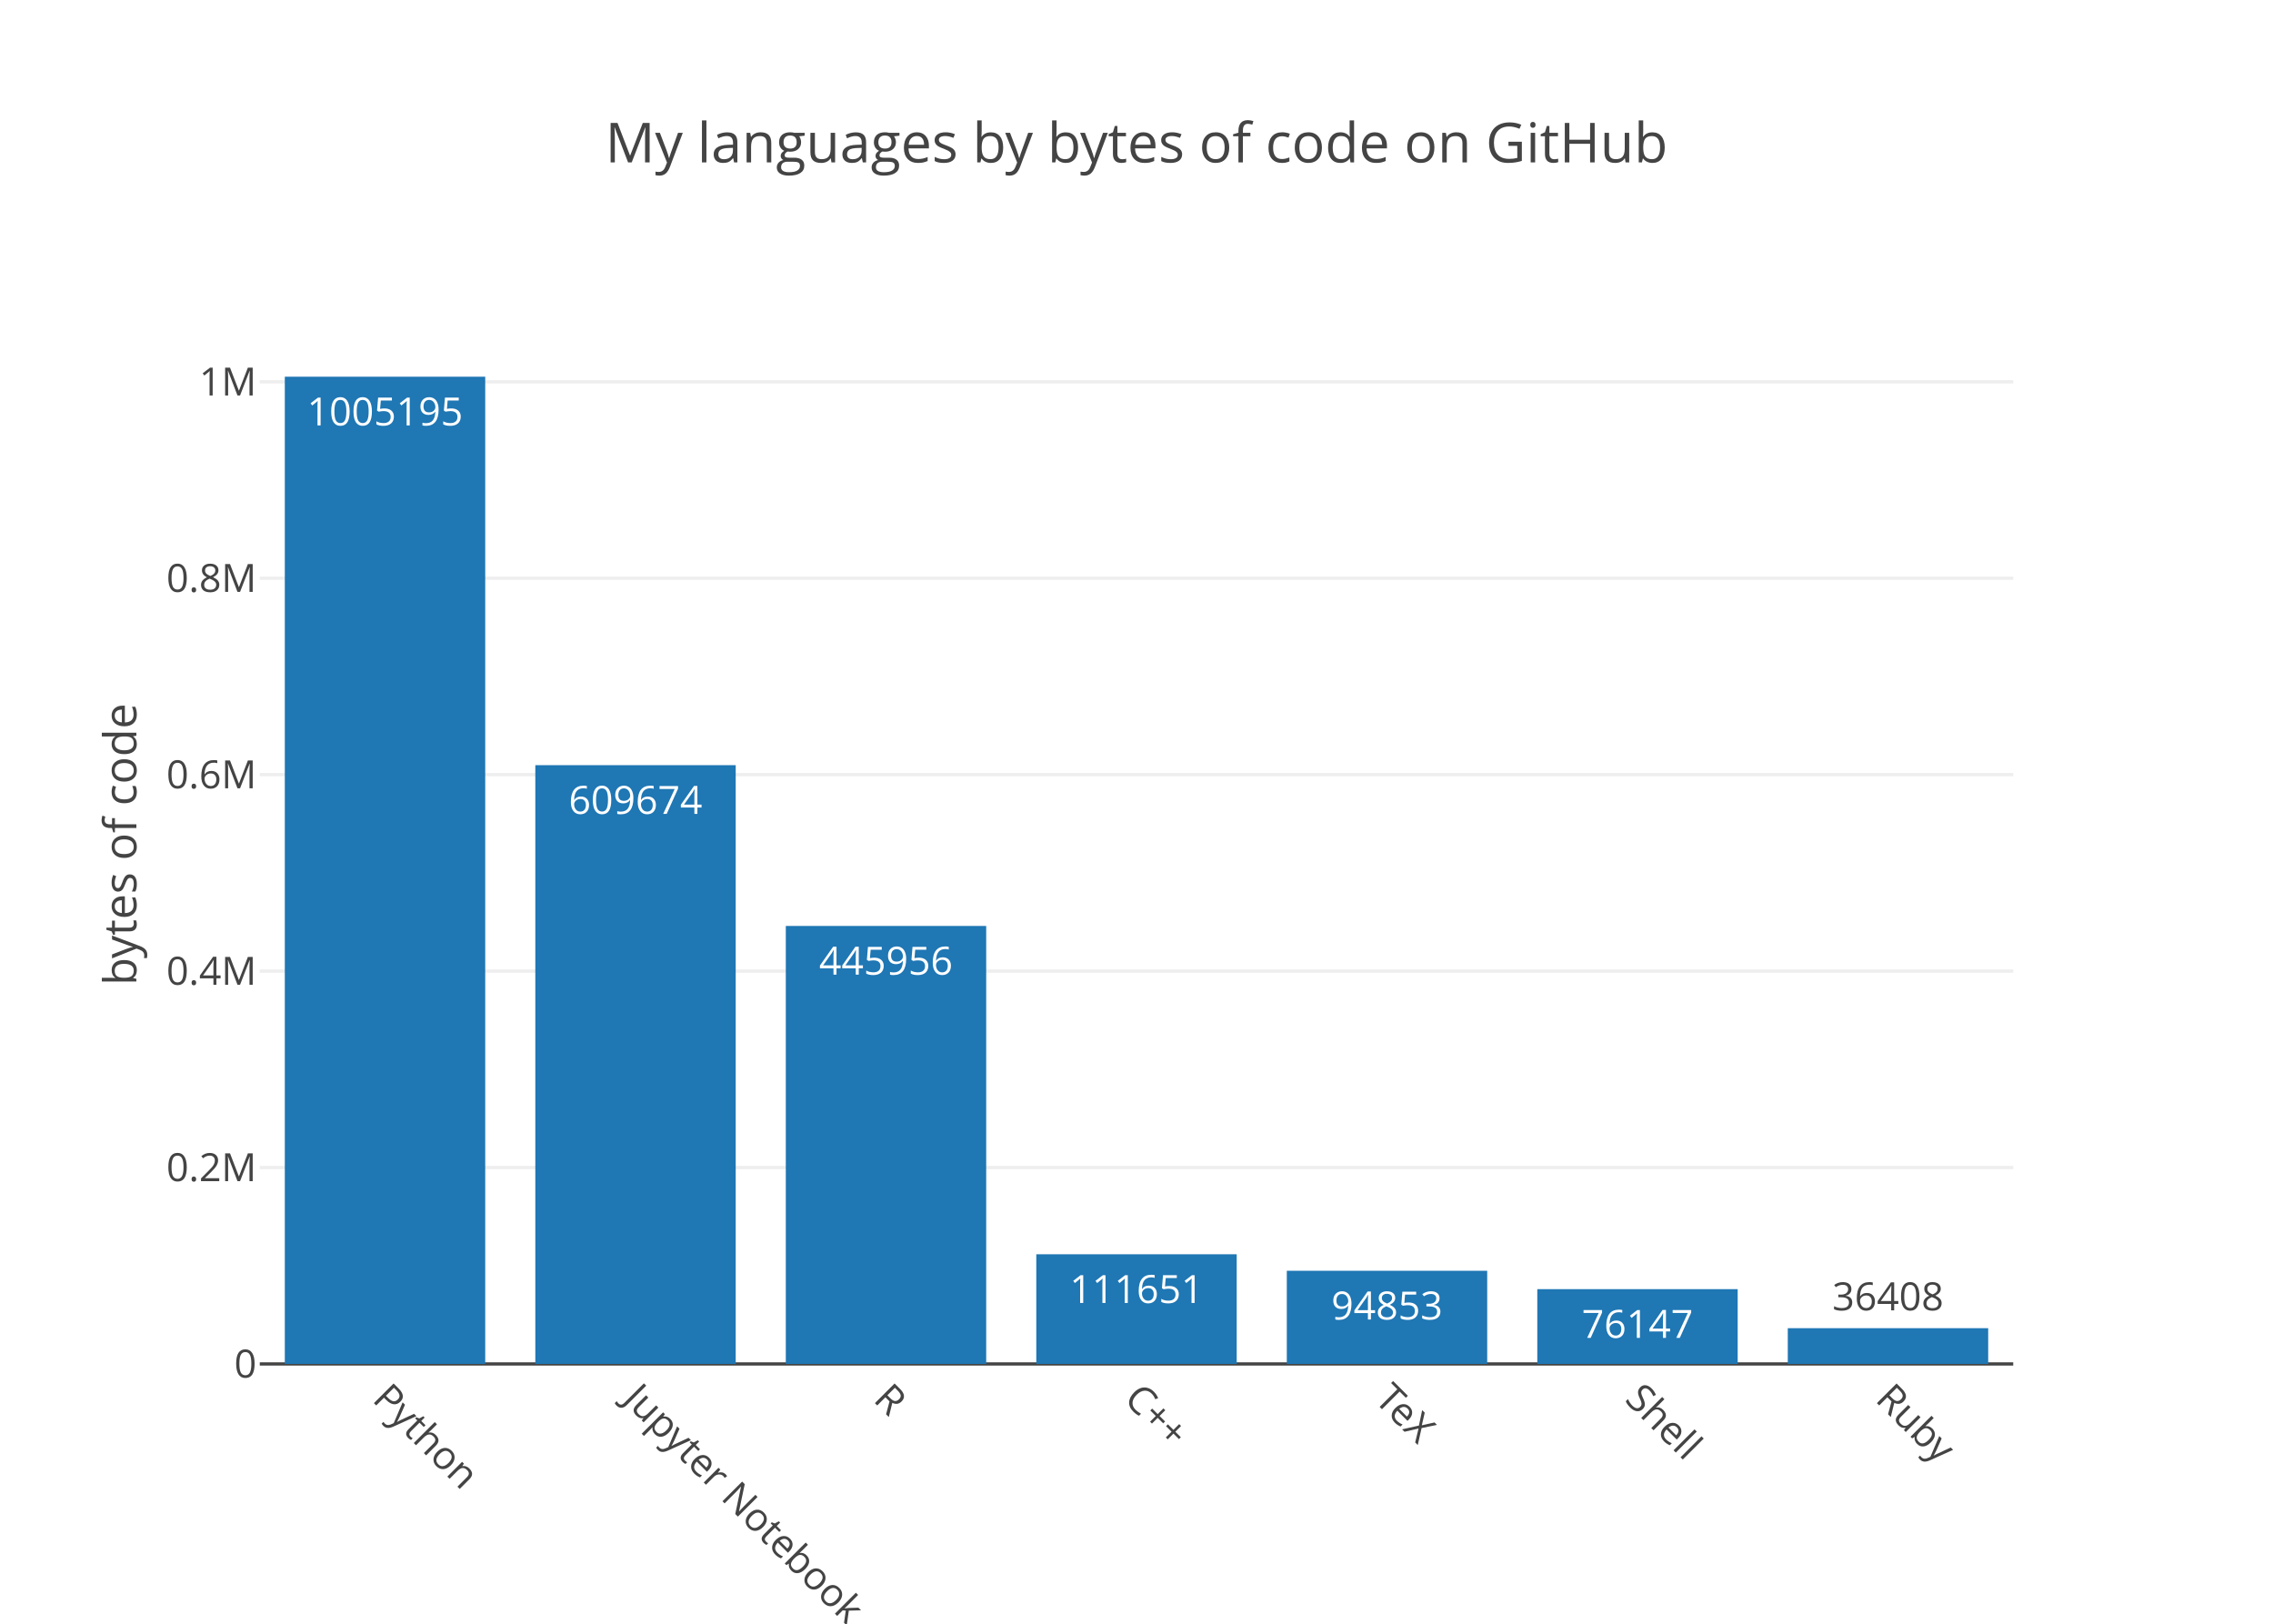
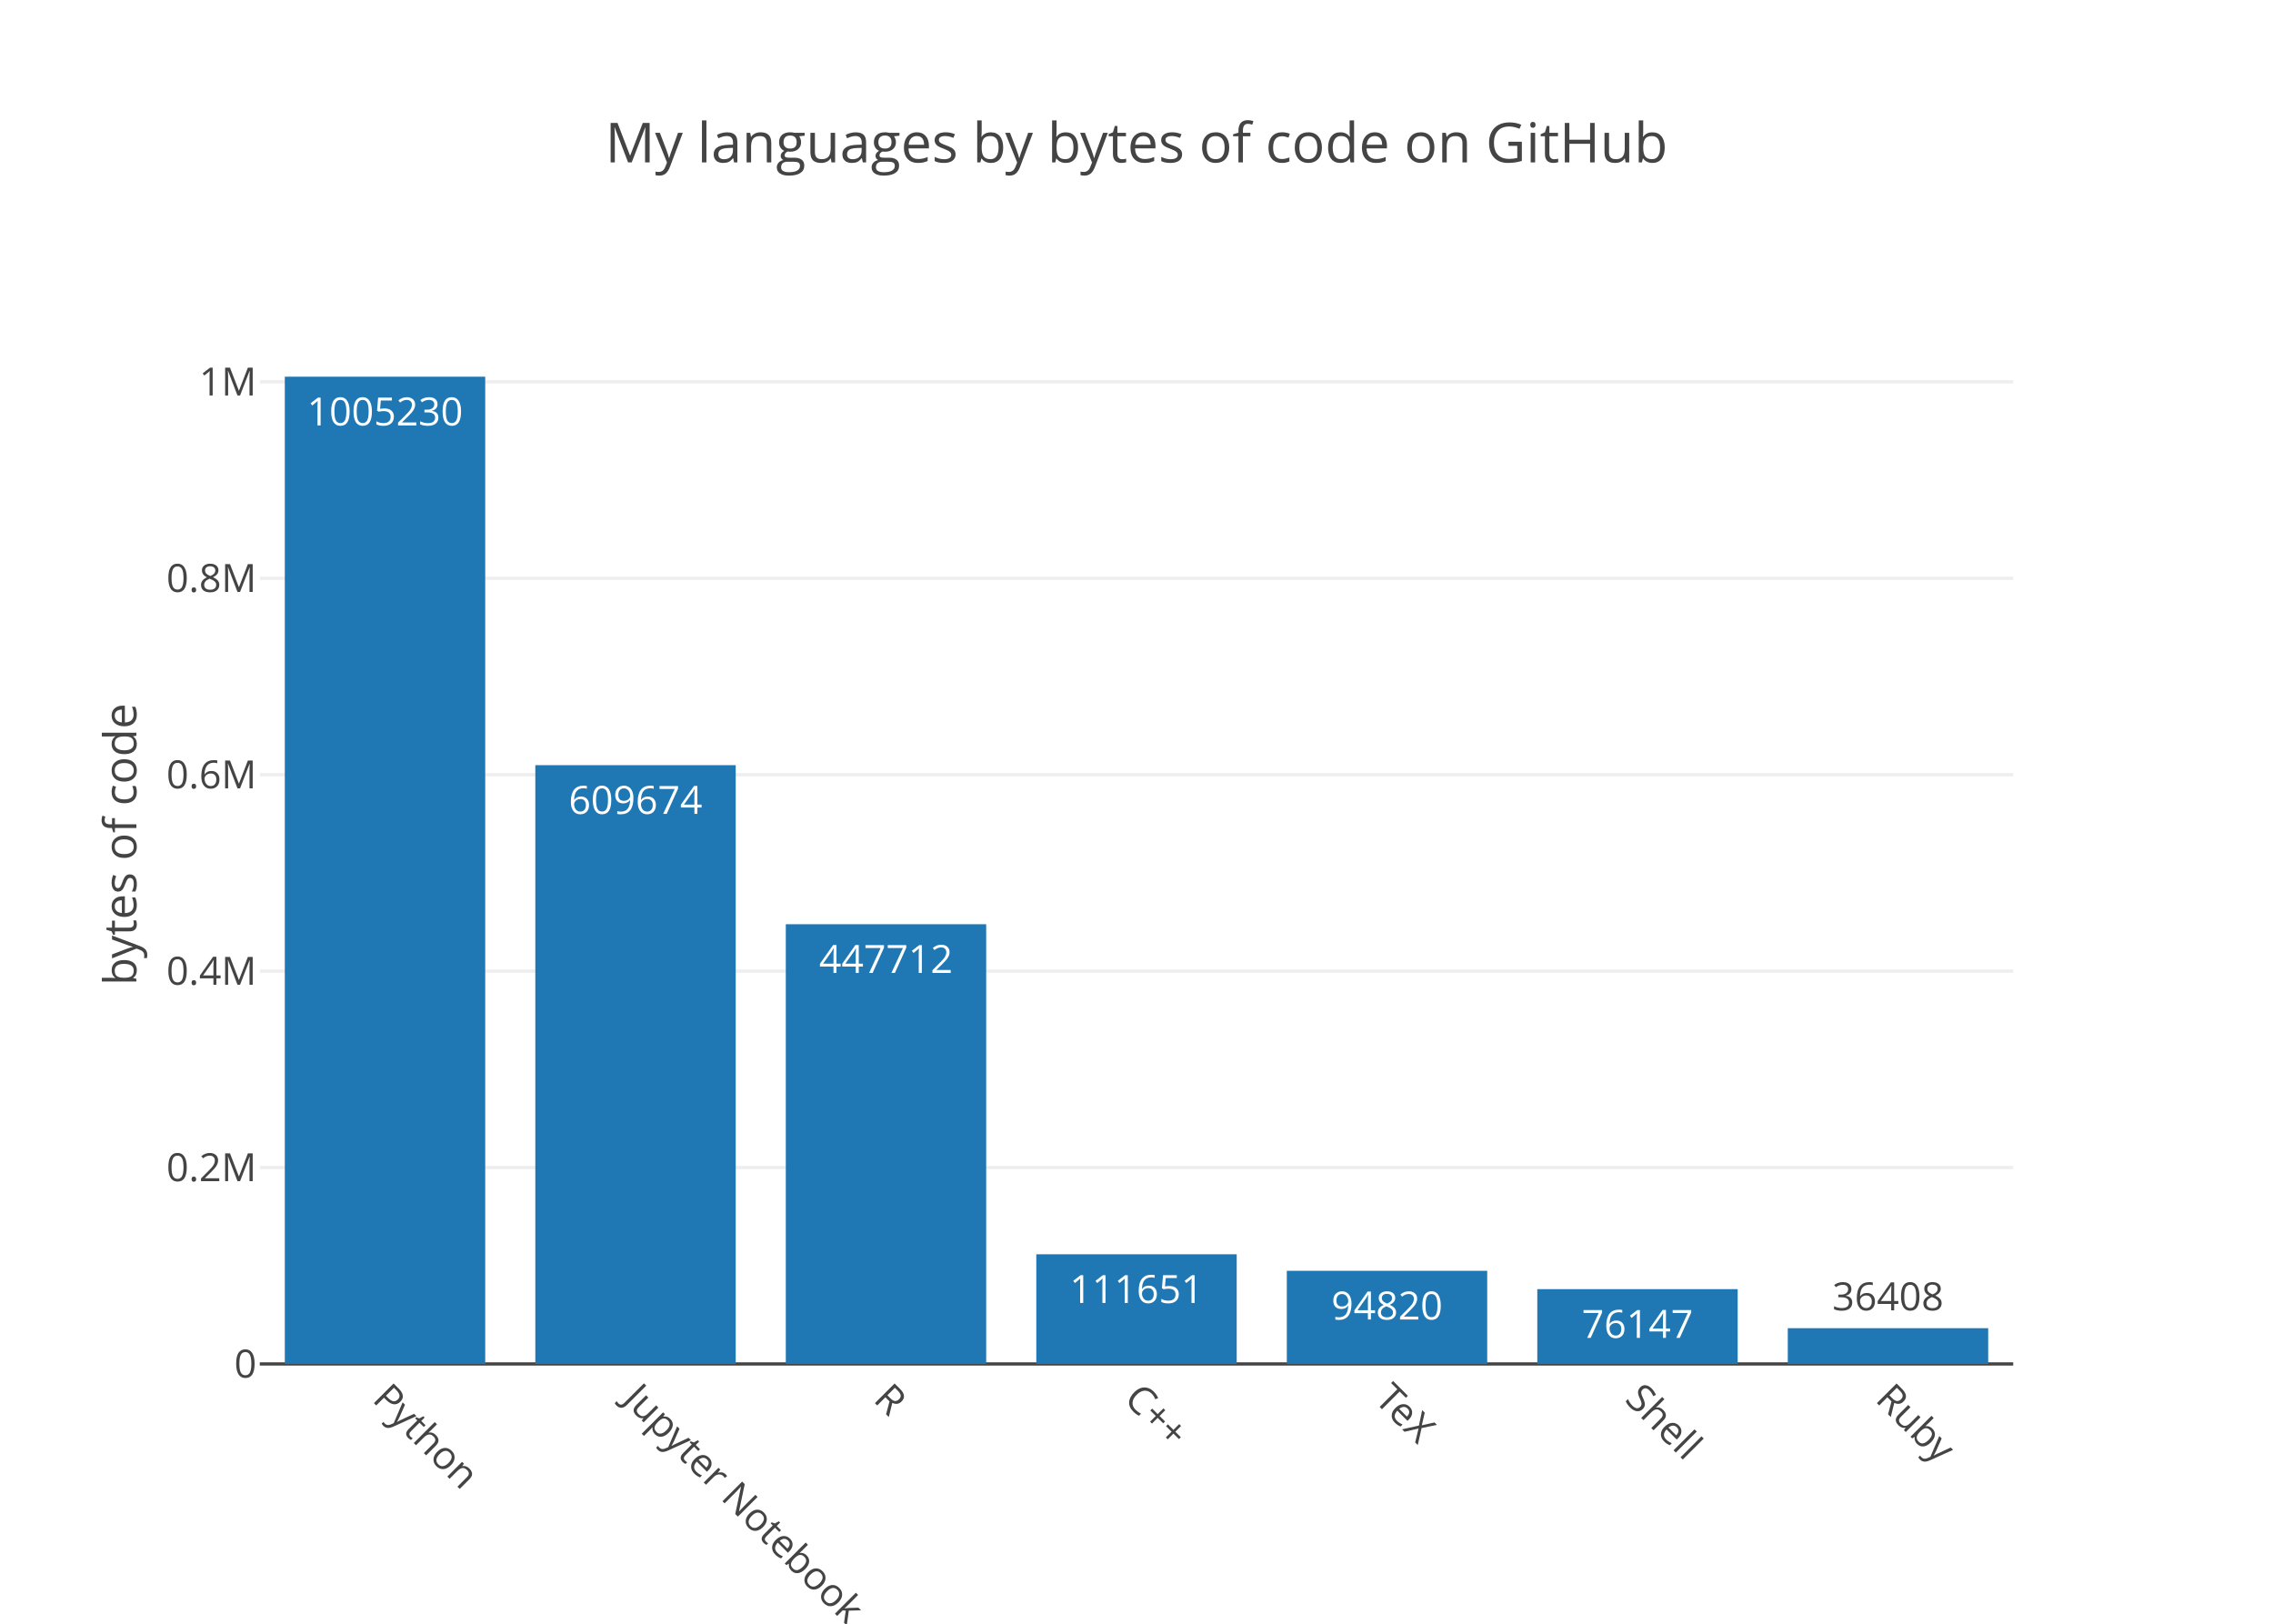
<svg xmlns="http://www.w3.org/2000/svg" class="main-svg" width="700" height="500" viewBox="0 0 700 500">
  <rect x="0" y="0" width="700" height="500" style="fill: rgb(255, 255, 255); fill-opacity: 1;" />
-   <defs id="defs-03803c">
+   <defs id="defs-439dd6">
    <g class="clips">
-       <clipPath id="clip03803cxyplot" class="plotclip">
+       <clipPath id="clip439dd6xyplot" class="plotclip">
        <rect width="540" height="320" />
      </clipPath>
-       <clipPath class="axesclip" id="clip03803cx">
+       <clipPath class="axesclip" id="clip439dd6x">
        <rect x="80" y="0" width="540" height="500" />
      </clipPath>
-       <clipPath class="axesclip" id="clip03803cy">
+       <clipPath class="axesclip" id="clip439dd6y">
        <rect x="0" y="100" width="700" height="320" />
      </clipPath>
-       <clipPath class="axesclip" id="clip03803cxy">
+       <clipPath class="axesclip" id="clip439dd6xy">
        <rect x="80" y="100" width="540" height="320" />
      </clipPath>
    </g>
    <g class="gradients" />
  </defs>
  <g class="bglayer" />
  <g class="layer-below">
    <g class="imagelayer" />
    <g class="shapelayer" />
  </g>
  <g class="cartesianlayer">
    <g class="subplot xy">
      <g class="layer-subplot">
        <g class="shapelayer" />
        <g class="imagelayer" />
      </g>
      <g class="gridlayer">
        <g class="x" />
        <g class="y">
-           <path class="ygrid crisp" transform="translate(0,359.51)" d="M80,0h540" style="stroke: rgb(238, 238, 238); stroke-opacity: 1; stroke-width: 1px;" />
+           <path class="ygrid crisp" transform="translate(0,359.52)" d="M80,0h540" style="stroke: rgb(238, 238, 238); stroke-opacity: 1; stroke-width: 1px;" />
          <path class="ygrid crisp" transform="translate(0,299.03)" d="M80,0h540" style="stroke: rgb(238, 238, 238); stroke-opacity: 1; stroke-width: 1px;" />
-           <path class="ygrid crisp" transform="translate(0,238.54)" d="M80,0h540" style="stroke: rgb(238, 238, 238); stroke-opacity: 1; stroke-width: 1px;" />
-           <path class="ygrid crisp" transform="translate(0,178.06)" d="M80,0h540" style="stroke: rgb(238, 238, 238); stroke-opacity: 1; stroke-width: 1px;" />
-           <path class="ygrid crisp" transform="translate(0,117.57)" d="M80,0h540" style="stroke: rgb(238, 238, 238); stroke-opacity: 1; stroke-width: 1px;" />
+           <path class="ygrid crisp" transform="translate(0,238.55)" d="M80,0h540" style="stroke: rgb(238, 238, 238); stroke-opacity: 1; stroke-width: 1px;" />
+           <path class="ygrid crisp" transform="translate(0,178.07)" d="M80,0h540" style="stroke: rgb(238, 238, 238); stroke-opacity: 1; stroke-width: 1px;" />
+           <path class="ygrid crisp" transform="translate(0,117.58)" d="M80,0h540" style="stroke: rgb(238, 238, 238); stroke-opacity: 1; stroke-width: 1px;" />
        </g>
      </g>
      <g class="zerolinelayer">
        <path class="yzl zl crisp" transform="translate(0,420)" d="M80,0h540" style="stroke: rgb(68, 68, 68); stroke-opacity: 1; stroke-width: 1px;" />
      </g>
      <path class="xlines-below" />
      <path class="ylines-below" />
      <g class="overlines-below" />
      <g class="xaxislayer-below" />
      <g class="yaxislayer-below" />
      <g class="overaxes-below" />
-       <g class="plot" transform="translate(80, 100)" clip-path="url('#clip03803cxyplot')">
+       <g class="plot" transform="translate(80, 100)" clip-path="url('#clip439dd6xyplot')">
        <g class="barlayer mlayer">
          <g class="trace bars" style="opacity: 1;">
            <g class="points">
              <g class="point">
                <path d="M7.71,320V16H69.43V320Z" style="vector-effect: non-scaling-stroke; opacity: 1; stroke-width: 0px; fill: rgb(31, 119, 180); fill-opacity: 1;" />
-                 <text class="bartext bartext-inside" transform="translate(38.56219 31)" text-anchor="middle" data-notex="1" x="0" y="0" style="font-family: 'Open Sans', verdana, arial, sans-serif; font-size: 12px; fill: rgb(255, 255, 255); fill-opacity: 1; white-space: pre;">1005195</text>
+                 <text class="bartext bartext-inside" transform="translate(38.56219 31)" text-anchor="middle" data-notex="1" x="0" y="0" style="font-family: 'Open Sans', verdana, arial, sans-serif; font-size: 12px; fill: rgb(255, 255, 255); fill-opacity: 1; white-space: pre;">1005230</text>
              </g>
              <g class="point">
                <path d="M84.86,320V135.62H146.57V320Z" style="vector-effect: non-scaling-stroke; opacity: 1; stroke-width: 0px; fill: rgb(31, 119, 180); fill-opacity: 1;" />
                <text class="bartext bartext-inside" transform="translate(115.7072 150.62)" text-anchor="middle" data-notex="1" x="0" y="0" style="font-family: 'Open Sans', verdana, arial, sans-serif; font-size: 12px; fill: rgb(255, 255, 255); fill-opacity: 1; white-space: pre;">609674</text>
              </g>
              <g class="point">
-                 <path d="M162,320V185.13H223.71V320Z" style="vector-effect: non-scaling-stroke; opacity: 1; stroke-width: 0px; fill: rgb(31, 119, 180); fill-opacity: 1;" />
-                 <text class="bartext bartext-inside" transform="translate(192.8472 200.13)" text-anchor="middle" data-notex="1" x="0" y="0" style="font-family: 'Open Sans', verdana, arial, sans-serif; font-size: 12px; fill: rgb(255, 255, 255); fill-opacity: 1; white-space: pre;">445956</text>
+                 <path d="M162,320V184.6H223.71V320Z" style="vector-effect: non-scaling-stroke; opacity: 1; stroke-width: 0px; fill: rgb(31, 119, 180); fill-opacity: 1;" />
+                 <text class="bartext bartext-inside" transform="translate(192.8472 199.6)" text-anchor="middle" data-notex="1" x="0" y="0" style="font-family: 'Open Sans', verdana, arial, sans-serif; font-size: 12px; fill: rgb(255, 255, 255); fill-opacity: 1; white-space: pre;">447712</text>
              </g>
              <g class="point">
                <path d="M239.14,320V286.23H300.86V320Z" style="vector-effect: non-scaling-stroke; opacity: 1; stroke-width: 0px; fill: rgb(31, 119, 180); fill-opacity: 1;" />
                <text class="bartext bartext-inside" transform="translate(269.9922 301.23)" text-anchor="middle" data-notex="1" x="0" y="0" style="font-family: 'Open Sans', verdana, arial, sans-serif; font-size: 12px; fill: rgb(255, 255, 255); fill-opacity: 1; white-space: pre;">111651</text>
              </g>
              <g class="point">
-                 <path d="M316.29,320V291.31H378V320Z" style="vector-effect: non-scaling-stroke; opacity: 1; stroke-width: 0px; fill: rgb(31, 119, 180); fill-opacity: 1;" />
-                 <text class="bartext bartext-inside" transform="translate(347.1372 306.31)" text-anchor="middle" data-notex="1" x="0" y="0" style="font-family: 'Open Sans', verdana, arial, sans-serif; font-size: 12px; fill: rgb(255, 255, 255); fill-opacity: 1; white-space: pre;">94853</text>
+                 <path d="M316.29,320V291.32H378V320Z" style="vector-effect: non-scaling-stroke; opacity: 1; stroke-width: 0px; fill: rgb(31, 119, 180); fill-opacity: 1;" />
+                 <text class="bartext bartext-inside" transform="translate(347.1372 306.32)" text-anchor="middle" data-notex="1" x="0" y="0" style="font-family: 'Open Sans', verdana, arial, sans-serif; font-size: 12px; fill: rgb(255, 255, 255); fill-opacity: 1; white-space: pre;">94820</text>
              </g>
              <g class="point">
                <path d="M393.43,320V296.97H455.14V320Z" style="vector-effect: non-scaling-stroke; opacity: 1; stroke-width: 0px; fill: rgb(31, 119, 180); fill-opacity: 1;" />
                <text class="bartext bartext-inside" transform="translate(424.2772 311.97)" text-anchor="middle" data-notex="1" x="0" y="0" style="font-family: 'Open Sans', verdana, arial, sans-serif; font-size: 12px; fill: rgb(255, 255, 255); fill-opacity: 1; white-space: pre;">76147</text>
              </g>
              <g class="point">
                <path d="M470.57,320V308.99H532.29V320Z" style="vector-effect: non-scaling-stroke; opacity: 1; stroke-width: 0px; fill: rgb(31, 119, 180); fill-opacity: 1;" />
                <text class="bartext bartext-outside" transform="translate(501.4222 303.49)" text-anchor="middle" data-notex="1" x="0" y="0" style="font-family: 'Open Sans', verdana, arial, sans-serif; font-size: 12px; fill: rgb(68, 68, 68); fill-opacity: 1; white-space: pre;">36408</text>
              </g>
            </g>
          </g>
        </g>
      </g>
      <g class="overplot" />
      <path class="xlines-above crisp" d="M0,0" style="fill: none;" />
      <path class="ylines-above crisp" d="M0,0" style="fill: none;" />
      <g class="overlines-above" />
      <g class="xaxislayer-above">
        <g class="xtick">
          <text text-anchor="start" x="0" y="433" transform="translate(118.57,0) rotate(45,0,427)" style="font-family: 'Open Sans', verdana, arial, sans-serif; font-size: 12px; fill: rgb(68, 68, 68); fill-opacity: 1; white-space: pre;">Python</text>
        </g>
        <g class="xtick">
          <text text-anchor="start" x="0" y="433" transform="translate(195.71,0) rotate(45,0,427)" style="font-family: 'Open Sans', verdana, arial, sans-serif; font-size: 12px; fill: rgb(68, 68, 68); fill-opacity: 1; white-space: pre;">Jupyter Notebook</text>
        </g>
        <g class="xtick">
          <text text-anchor="start" x="0" y="433" transform="translate(272.86,0) rotate(45,0,427)" style="font-family: 'Open Sans', verdana, arial, sans-serif; font-size: 12px; fill: rgb(68, 68, 68); fill-opacity: 1; white-space: pre;">R</text>
        </g>
        <g class="xtick">
          <text text-anchor="start" x="0" y="433" transform="translate(350,0) rotate(45,0,427)" style="font-family: 'Open Sans', verdana, arial, sans-serif; font-size: 12px; fill: rgb(68, 68, 68); fill-opacity: 1; white-space: pre;">C++</text>
        </g>
        <g class="xtick">
          <text text-anchor="start" x="0" y="433" transform="translate(427.14,0) rotate(45,0,427)" style="font-family: 'Open Sans', verdana, arial, sans-serif; font-size: 12px; fill: rgb(68, 68, 68); fill-opacity: 1; white-space: pre;">TeX</text>
        </g>
        <g class="xtick">
          <text text-anchor="start" x="0" y="433" transform="translate(504.29,0) rotate(45,0,427)" style="font-family: 'Open Sans', verdana, arial, sans-serif; font-size: 12px; fill: rgb(68, 68, 68); fill-opacity: 1; white-space: pre;">Shell</text>
        </g>
        <g class="xtick">
          <text text-anchor="start" x="0" y="433" transform="translate(581.43,0) rotate(45,0,427)" style="font-family: 'Open Sans', verdana, arial, sans-serif; font-size: 12px; fill: rgb(68, 68, 68); fill-opacity: 1; white-space: pre;">Ruby</text>
        </g>
      </g>
      <g class="yaxislayer-above">
        <g class="ytick">
          <text text-anchor="end" x="79" y="4.2" transform="translate(0,420)" style="font-family: 'Open Sans', verdana, arial, sans-serif; font-size: 12px; fill: rgb(68, 68, 68); fill-opacity: 1; white-space: pre;">0</text>
        </g>
        <g class="ytick">
-           <text text-anchor="end" x="79" y="4.2" transform="translate(0,359.51)" style="font-family: 'Open Sans', verdana, arial, sans-serif; font-size: 12px; fill: rgb(68, 68, 68); fill-opacity: 1; white-space: pre;">0.2M</text>
+           <text text-anchor="end" x="79" y="4.2" transform="translate(0,359.52)" style="font-family: 'Open Sans', verdana, arial, sans-serif; font-size: 12px; fill: rgb(68, 68, 68); fill-opacity: 1; white-space: pre;">0.2M</text>
        </g>
        <g class="ytick">
          <text text-anchor="end" x="79" y="4.2" transform="translate(0,299.03)" style="font-family: 'Open Sans', verdana, arial, sans-serif; font-size: 12px; fill: rgb(68, 68, 68); fill-opacity: 1; white-space: pre;">0.4M</text>
        </g>
        <g class="ytick">
-           <text text-anchor="end" x="79" y="4.2" transform="translate(0,238.54)" style="font-family: 'Open Sans', verdana, arial, sans-serif; font-size: 12px; fill: rgb(68, 68, 68); fill-opacity: 1; white-space: pre;">0.6M</text>
+           <text text-anchor="end" x="79" y="4.2" transform="translate(0,238.55)" style="font-family: 'Open Sans', verdana, arial, sans-serif; font-size: 12px; fill: rgb(68, 68, 68); fill-opacity: 1; white-space: pre;">0.6M</text>
        </g>
        <g class="ytick">
-           <text text-anchor="end" x="79" y="4.2" transform="translate(0,178.06)" style="font-family: 'Open Sans', verdana, arial, sans-serif; font-size: 12px; fill: rgb(68, 68, 68); fill-opacity: 1; white-space: pre;">0.8M</text>
+           <text text-anchor="end" x="79" y="4.2" transform="translate(0,178.07)" style="font-family: 'Open Sans', verdana, arial, sans-serif; font-size: 12px; fill: rgb(68, 68, 68); fill-opacity: 1; white-space: pre;">0.8M</text>
        </g>
        <g class="ytick">
-           <text text-anchor="end" x="79" y="4.2" transform="translate(0,117.57)" style="font-family: 'Open Sans', verdana, arial, sans-serif; font-size: 12px; fill: rgb(68, 68, 68); fill-opacity: 1; white-space: pre;">1M</text>
+           <text text-anchor="end" x="79" y="4.2" transform="translate(0,117.58)" style="font-family: 'Open Sans', verdana, arial, sans-serif; font-size: 12px; fill: rgb(68, 68, 68); fill-opacity: 1; white-space: pre;">1M</text>
        </g>
      </g>
      <g class="overaxes-above" />
    </g>
  </g>
  <g class="polarlayer" />
  <g class="ternarylayer" />
  <g class="geolayer" />
  <g class="pielayer" />
  <g class="sunburstlayer" />
  <g class="glimages" />
-   <defs id="topdefs-03803c">
+   <defs id="topdefs-439dd6">
    <g class="clips" />
  </defs>
  <g class="layer-above">
    <g class="imagelayer" />
    <g class="shapelayer" />
  </g>
  <g class="infolayer">
    <g class="g-gtitle">
      <text class="gtitle" x="350" y="50" text-anchor="middle" dy="0em" style="font-family: 'Open Sans', verdana, arial, sans-serif; font-size: 17px; fill: rgb(68, 68, 68); opacity: 1; font-weight: normal; white-space: pre;">My languages by bytes of code on GitHub</text>
    </g>
    <g class="g-xtitle" />
    <g class="g-ytitle">
      <text class="ytitle" transform="rotate(-90,42,260)" x="42" y="260" text-anchor="middle" style="font-family: 'Open Sans', verdana, arial, sans-serif; font-size: 14px; fill: rgb(68, 68, 68); opacity: 1; font-weight: normal; white-space: pre;">bytes of code</text>
    </g>
  </g>
</svg>
